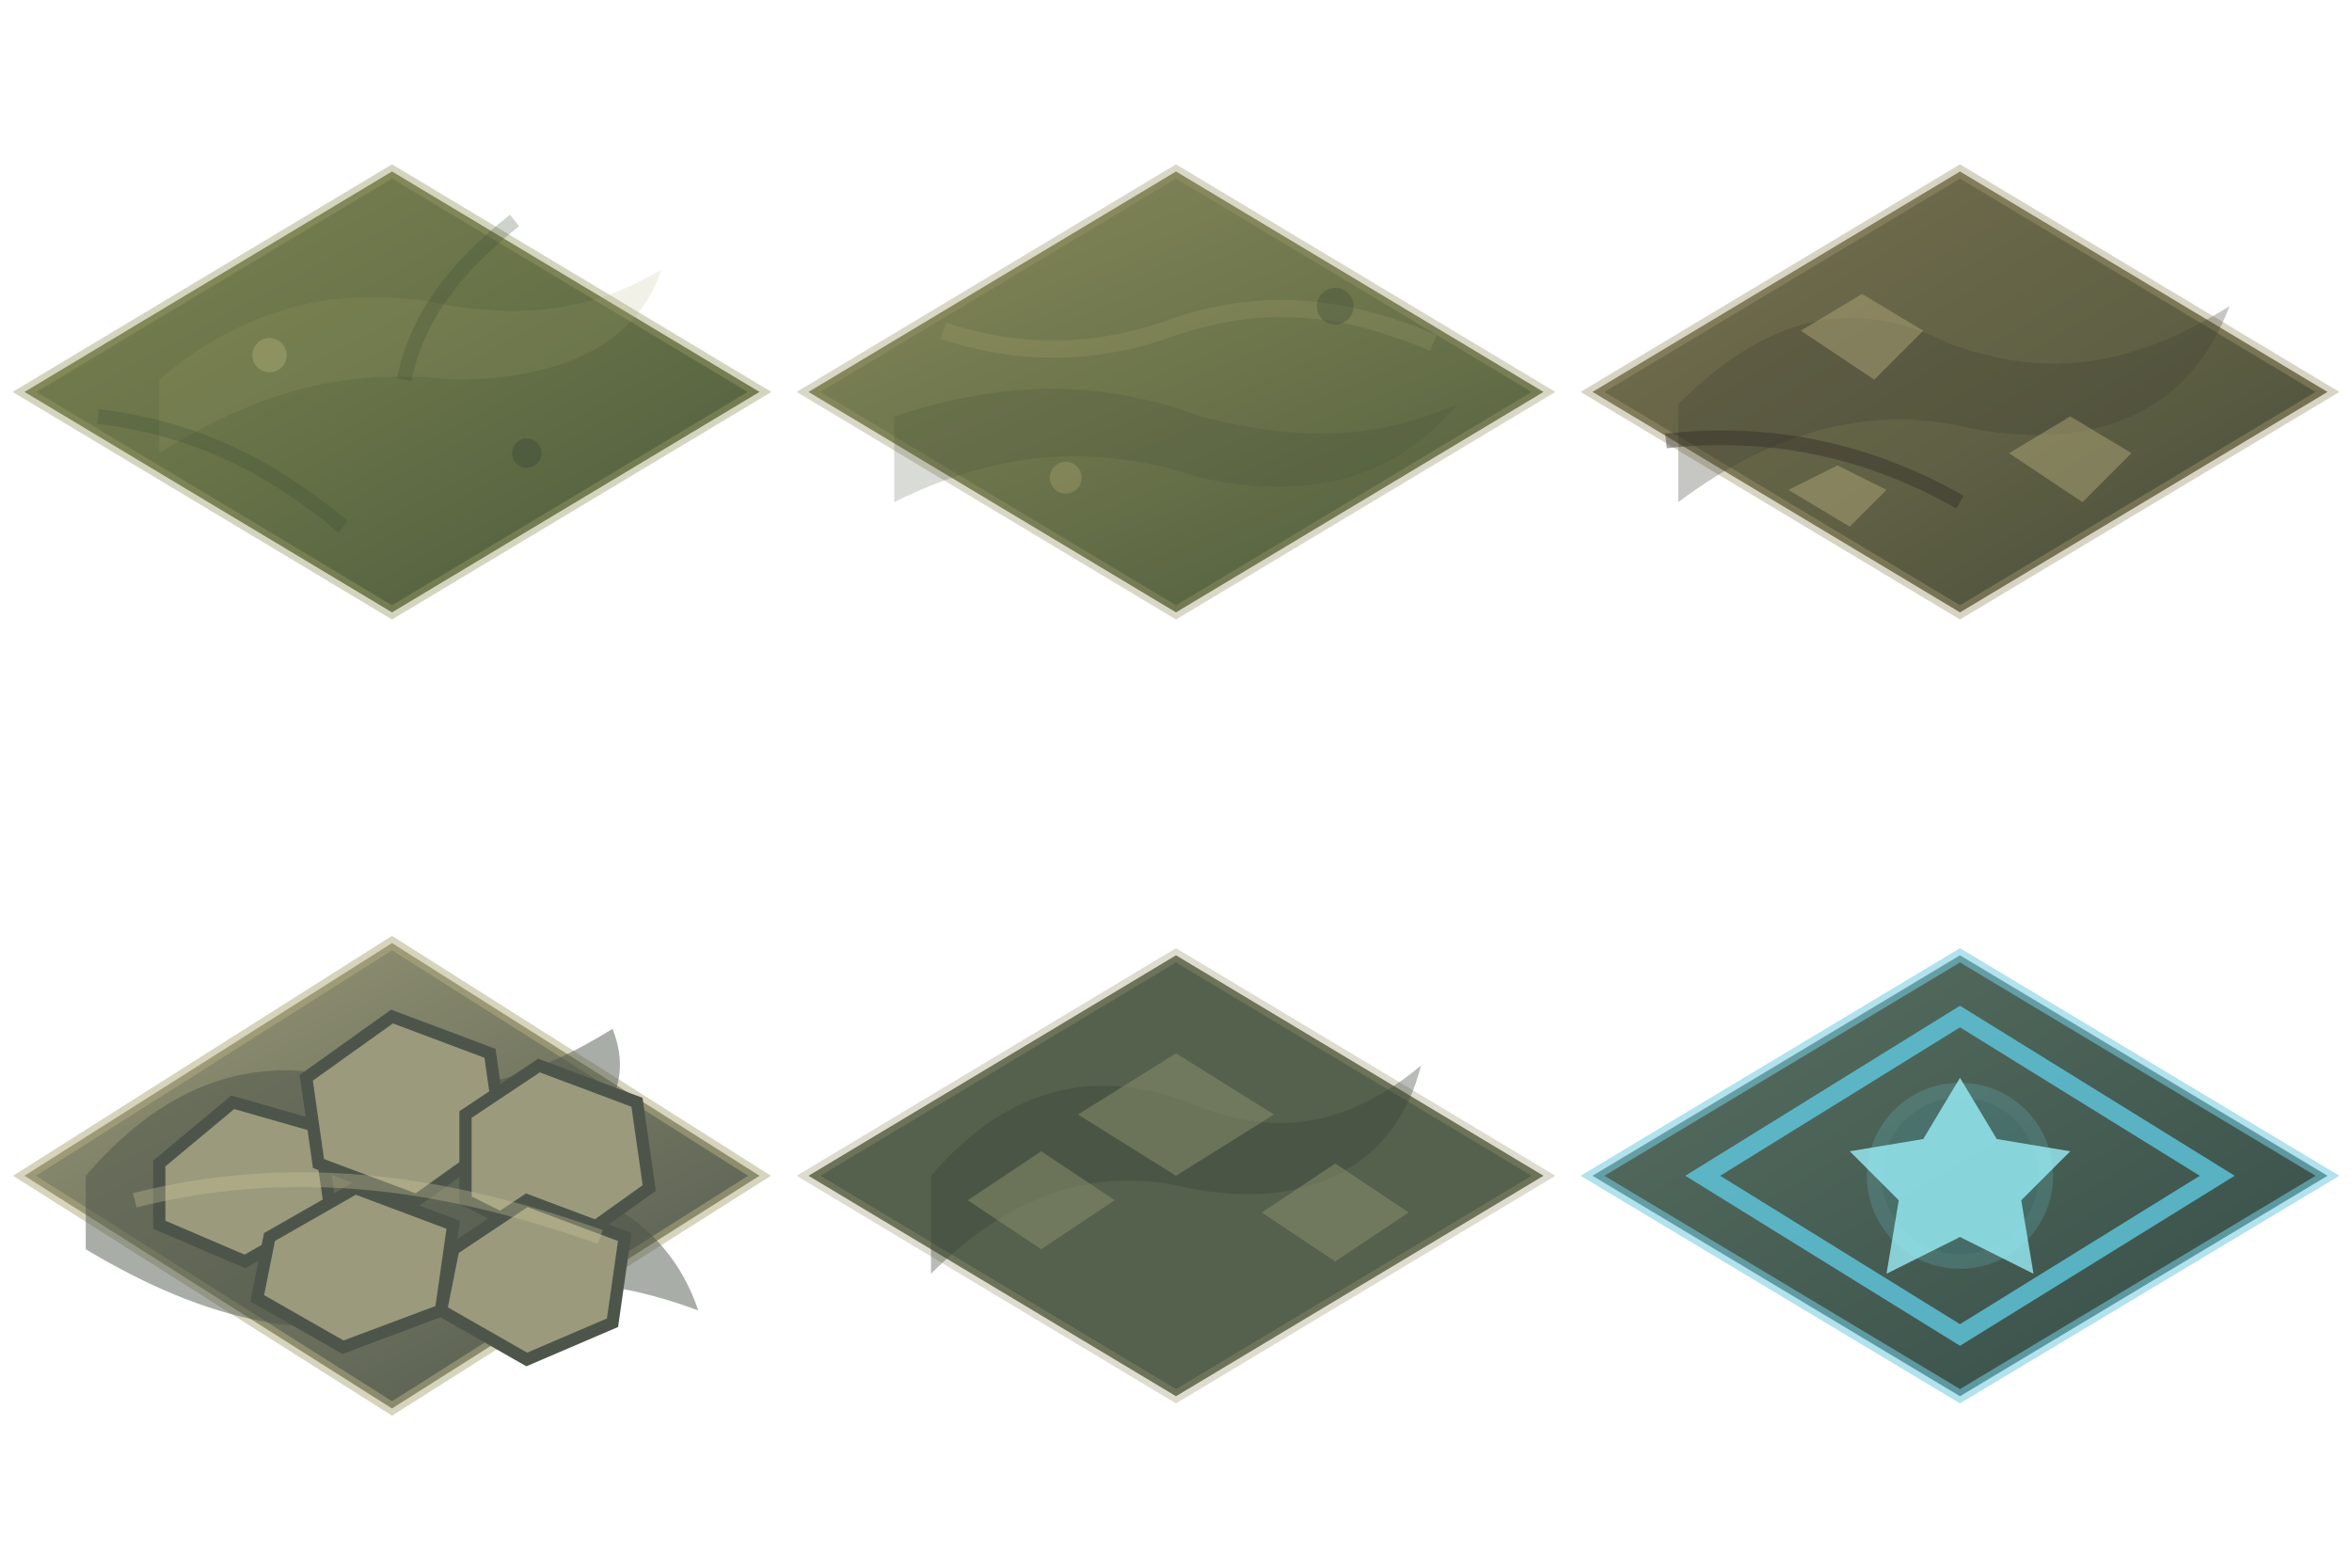
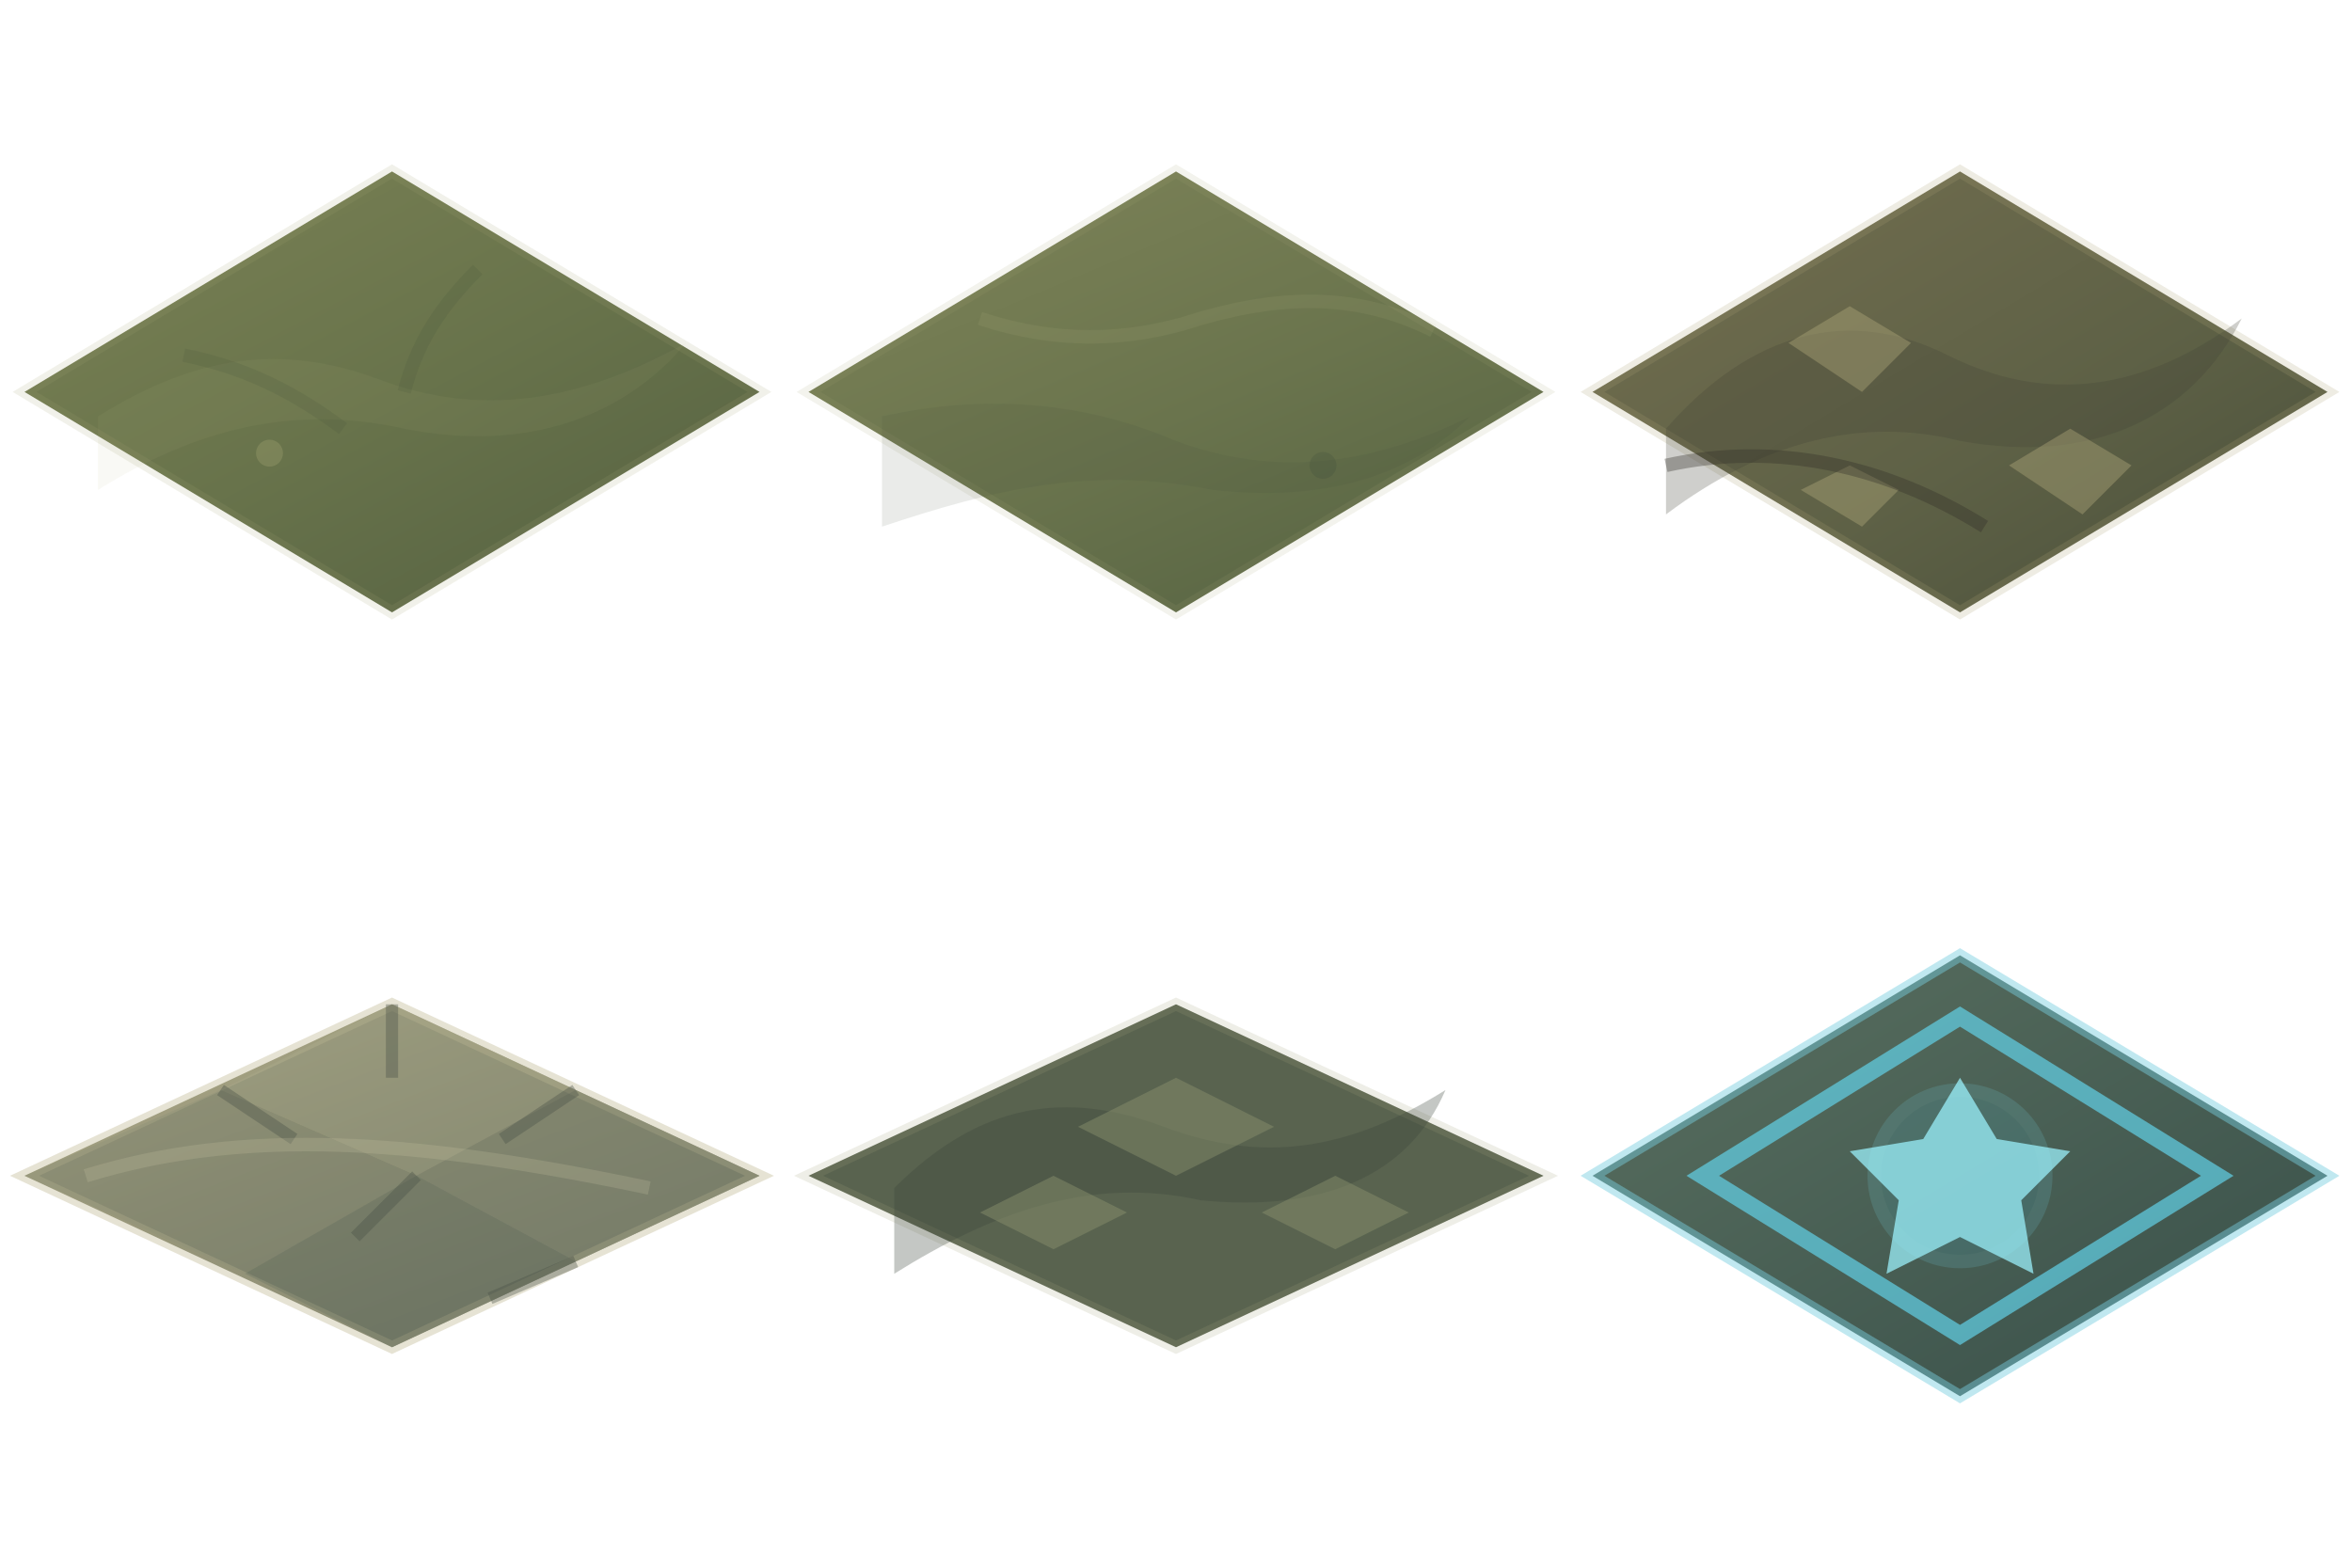
<svg xmlns="http://www.w3.org/2000/svg" width="192" height="128" viewBox="0 0 192 128">
  <defs>
-     <linearGradient id="grass-a" x1="0" y1="0" x2="0.9" y2="1">
-       <stop offset="0" stop-color="#7d8353" />
-       <stop offset="0.48" stop-color="#687348" />
-       <stop offset="1" stop-color="#4f5d3d" />
+     <linearGradient id="grass-a" x1="0" y1="0" x2=".88" y2="1">
+       <stop offset="0" stop-color="#7b8255" />
+       <stop offset=".54" stop-color="#68734b" />
+       <stop offset="1" stop-color="#566242" />
    </linearGradient>
-     <linearGradient id="grass-b" x1="0.1" y1="0" x2="0.8" y2="1">
-       <stop offset="0" stop-color="#85875a" />
-       <stop offset="0.5" stop-color="#6d754b" />
-       <stop offset="1" stop-color="#536140" />
+     <linearGradient id="grass-b" x1=".12" y1="0" x2=".82" y2="1">
+       <stop offset="0" stop-color="#7d8358" />
+       <stop offset=".55" stop-color="#6a744d" />
+       <stop offset="1" stop-color="#576443" />
    </linearGradient>
    <linearGradient id="rough" x1="0" y1="0" x2="1" y2="1">
-       <stop offset="0" stop-color="#776f4f" />
-       <stop offset="0.56" stop-color="#5f6044" />
-       <stop offset="1" stop-color="#474c39" />
+       <stop offset="0" stop-color="#746f50" />
+       <stop offset=".58" stop-color="#5e6146" />
+       <stop offset="1" stop-color="#494f3a" />
    </linearGradient>
-     <linearGradient id="stone-top" x1="0" y1="0" x2="0.8" y2="1">
-       <stop offset="0" stop-color="#9a9a78" />
-       <stop offset="0.5" stop-color="#777a63" />
-       <stop offset="1" stop-color="#555d51" />
+     <linearGradient id="stone-top" x1="0" y1="0" x2=".82" y2="1">
+       <stop offset="0" stop-color="#9c9b7c" />
+       <stop offset=".48" stop-color="#7d8069" />
+       <stop offset="1" stop-color="#60685b" />
    </linearGradient>
    <linearGradient id="objective" x1="0" y1="0" x2="1" y2="1">
-       <stop offset="0" stop-color="#596f60" />
-       <stop offset="1" stop-color="#354d48" />
+       <stop offset="0" stop-color="#5a7060" />
+       <stop offset="1" stop-color="#384f49" />
    </linearGradient>
    <clipPath id="cell-0">
      <rect width="64" height="64" />
    </clipPath>
    <clipPath id="cell-1">
      <rect x="64" width="64" height="64" />
    </clipPath>
    <clipPath id="cell-2">
      <rect x="128" width="64" height="64" />
    </clipPath>
    <clipPath id="cell-3">
      <rect y="64" width="64" height="64" />
    </clipPath>
    <clipPath id="cell-4">
      <rect x="64" y="64" width="64" height="64" />
    </clipPath>
    <clipPath id="cell-5">
      <rect x="128" y="64" width="64" height="64" />
    </clipPath>
  </defs>
  <g clip-path="url(#cell-0)">
-     <path d="M32 14 62 32 32 50 2 32Z" fill="url(#grass-a)" stroke="#9a9b68" stroke-opacity=".42" />
-     <path d="M13 31c7-6 15-8 24-6 7 1 12 0 17-3-2 6-8 9-17 9-9-1-16 1-24 6Z" fill="#a4a66f" opacity=".16" />
-     <path d="M8 34c8 1 14 4 20 9M42 18c-5 4-8 8-9 13" fill="none" stroke="#394733" stroke-opacity=".24" stroke-width="1.2" />
-     <circle cx="22" cy="29" r="1.4" fill="#b9b682" opacity=".36" />
-     <circle cx="43" cy="37" r="1.2" fill="#394637" opacity=".4" />
+     <path d="M32 14 62 32 32 50 2 32Z" fill="url(#grass-a)" stroke="#a4a477" stroke-opacity=".15" />
+     <path d="M8 34c8-5 15-6 23-3 8 3 16 2 25-3-5 6-13 9-23 7-9-2-17 0-25 5Z" fill="#b4b27d" opacity=".08" />
+     <path d="M15 29c5 1 9 3 13 6M39 22c-3 3-5 6-6 10" fill="none" stroke="#3d4b37" stroke-opacity=".14" stroke-width="1.1" />
+     <circle cx="22" cy="37" r="1.1" fill="#c1bc85" opacity=".22" />
  </g>
  <g clip-path="url(#cell-1)">
-     <path d="M96 14 126 32 96 50 66 32Z" fill="url(#grass-b)" stroke="#9b9a6c" stroke-opacity=".38" />
-     <path d="M73 34c9-3 17-3 25 0 8 2 14 2 21-1-5 6-12 8-21 6-9-3-17-2-25 2Z" fill="#414d39" opacity=".2" />
-     <path d="M77 27c6 2 12 2 18 0 8-3 15-2 22 1" fill="none" stroke="#c0ba7f" stroke-opacity=".16" stroke-width="1.4" />
-     <circle cx="87" cy="39" r="1.3" fill="#b7b278" opacity=".3" />
-     <circle cx="109" cy="25" r="1.5" fill="#3e4a38" opacity=".36" />
+     <path d="M96 14 126 32 96 50 66 32Z" fill="url(#grass-b)" stroke="#a5a477" stroke-opacity=".13" />
+     <path d="M72 34c9-2 17-1 24 2 8 3 16 2 24-2-5 5-12 7-21 6-10-2-18 0-27 3Z" fill="#3e4c39" opacity=".11" />
+     <path d="M80 26c6 2 12 2 18 0 7-2 13-2 19 1" fill="none" stroke="#d0ca91" stroke-opacity=".09" stroke-width="1.1" />
+     <circle cx="108" cy="38" r="1.1" fill="#394737" opacity=".2" />
  </g>
  <g clip-path="url(#cell-2)">
-     <path d="M160 14 190 32 160 50 130 32Z" fill="url(#rough)" stroke="#a29a70" stroke-opacity=".42" />
-     <path d="M137 33c7-7 14-9 22-5 8 3 15 2 23-3-3 8-10 12-21 10-8-2-16 0-24 6Z" fill="#403f33" opacity=".3" />
-     <path d="m147 27 5-3 5 3-4 4Zm17 10 5-3 5 3-4 4Zm-18 3 4-2 4 2-3 3Z" fill="#b0a77a" opacity=".48" />
-     <path d="M136 36c9-1 17 1 24 5" fill="none" stroke="#332f2a" stroke-opacity=".45" stroke-width="1.2" />
+     <path d="M160 14 190 32 160 50 130 32Z" fill="url(#rough)" stroke="#aaa175" stroke-opacity=".2" />
+     <path d="M136 35c7-8 15-10 23-6 8 4 16 3 24-3-4 8-12 12-23 10-8-2-16 0-24 6Z" fill="#3f4034" opacity=".25" />
+     <path d="m146 28 5-3 5 3-4 4Zm18 10 5-3 5 3-4 4Zm-17 2 4-2 4 2-3 3Z" fill="#b6ad7d" opacity=".38" />
+     <path d="M136 38c9-2 18 0 26 5" fill="none" stroke="#302e28" stroke-opacity=".34" stroke-width="1.1" />
  </g>
  <g clip-path="url(#cell-3)">
-     <path d="M32 77 62 96 32 115 2 96Z" fill="url(#stone-top)" stroke="#b4ad82" stroke-opacity=".52" />
-     <path d="M7 96c6-7 13-10 21-8 7 2 14 1 22-4 2 5-1 9-8 12 8 1 13 5 15 11-8-3-15-3-22 0-9 3-18 1-28-5Z" fill="#4b544a" opacity=".48" />
-     <g fill="#9b9a7c" stroke="#4d554b" stroke-width="1">
-       <path d="m13 95 6-5 7 2 1 7-7 4-7-3Z" />
-       <path d="m25 88 7-5 8 3 1 7-7 5-8-3Z" />
-       <path d="m38 91 6-4 8 3 1 7-7 5-8-4Z" />
-       <path d="m22 101 7-4 8 3-1 7-8 3-7-4Z" />
-       <path d="m37 102 6-4 8 3-1 7-7 3-7-4Z" />
-     </g>
-     <path d="M11 98c12-3 24-2 38 3" fill="none" stroke="#d0c89b" stroke-opacity=".32" stroke-width="1.2" />
+     <path d="M32 82 62 96 32 110 2 96Z" fill="url(#stone-top)" stroke="#c0b994" stroke-opacity=".4" />
+     <path d="M32 82 47 89 34 96 18 89Z" fill="#aaa98a" opacity=".42" />
+     <path d="m47 89 15 7-15 7-13-7Z" fill="#878b74" opacity=".5" />
+     <path d="M18 89 34 96 20 104 2 96Z" fill="#8f9278" opacity=".43" />
+     <path d="m34 96 13 7-15 7-12-6Z" fill="#737b68" opacity=".5" />
+     <path d="M32 82v6m15 1-6 4M18 89l6 4m10 3-5 5m18 2-7 3" fill="none" stroke="#4a5248" stroke-opacity=".38" stroke-width="1" />
+     <path d="M7 96c13-4 27-3 46 1" fill="none" stroke="#d6cfaa" stroke-opacity=".2" stroke-width="1.1" />
  </g>
  <g clip-path="url(#cell-4)">
-     <path d="M96 78 126 96 96 114 66 96Z" fill="#55604d" stroke="#9c9b72" stroke-opacity=".34" />
-     <path d="M76 96c6-7 13-9 21-6 7 3 13 2 19-3-2 8-9 12-19 10-8-2-15 1-21 7Z" fill="#394338" opacity=".36" />
-     <path d="m88 91 8-5 8 5-8 5Zm-9 7 6-4 6 4-6 4Zm24 1 6-4 6 4-6 4Z" fill="#88906b" opacity=".52" />
+     <path d="M96 82 126 96 96 110 66 96Z" fill="#59634f" stroke="#a4a27a" stroke-opacity=".18" />
+     <path d="M73 97c7-7 14-8 22-5 8 3 15 2 23-3-3 7-10 10-20 9-9-2-17 1-25 6Z" fill="#394339" opacity=".3" />
+     <path d="m88 92 8-4 8 4-8 4Zm-8 7 6-3 6 3-6 3Zm23 0 6-3 6 3-6 3Z" fill="#8f9671" opacity=".42" />
  </g>
  <g clip-path="url(#cell-5)">
-     <path d="M160 78 190 96 160 114 130 96Z" fill="url(#objective)" stroke="#74cbe0" stroke-opacity=".56" />
-     <path d="M160 83 181 96 160 109 139 96Z" fill="none" stroke="#62d5ef" stroke-opacity=".72" stroke-width="1.5" />
-     <circle cx="160" cy="96" r="7" fill="#4dc5df" opacity=".16" stroke="#7cecff" stroke-width="1.2" />
-     <path d="m160 88 3 5 6 1-4 4 1 6-6-3-6 3 1-6-4-4 6-1Z" fill="#9cf4ff" opacity=".76" />
+     <path d="M160 78 190 96 160 114 130 96Z" fill="url(#objective)" stroke="#75ccdf" stroke-opacity=".46" />
+     <path d="M160 83 181 96 160 109 139 96Z" fill="none" stroke="#63d7ef" stroke-opacity=".66" stroke-width="1.4" />
+     <circle cx="160" cy="96" r="7" fill="#4dc5df" opacity=".14" stroke="#7cecff" stroke-width="1.1" />
+     <path d="m160 88 3 5 6 1-4 4 1 6-6-3-6 3 1-6-4-4 6-1Z" fill="#9cf4ff" opacity=".72" />
  </g>
</svg>
